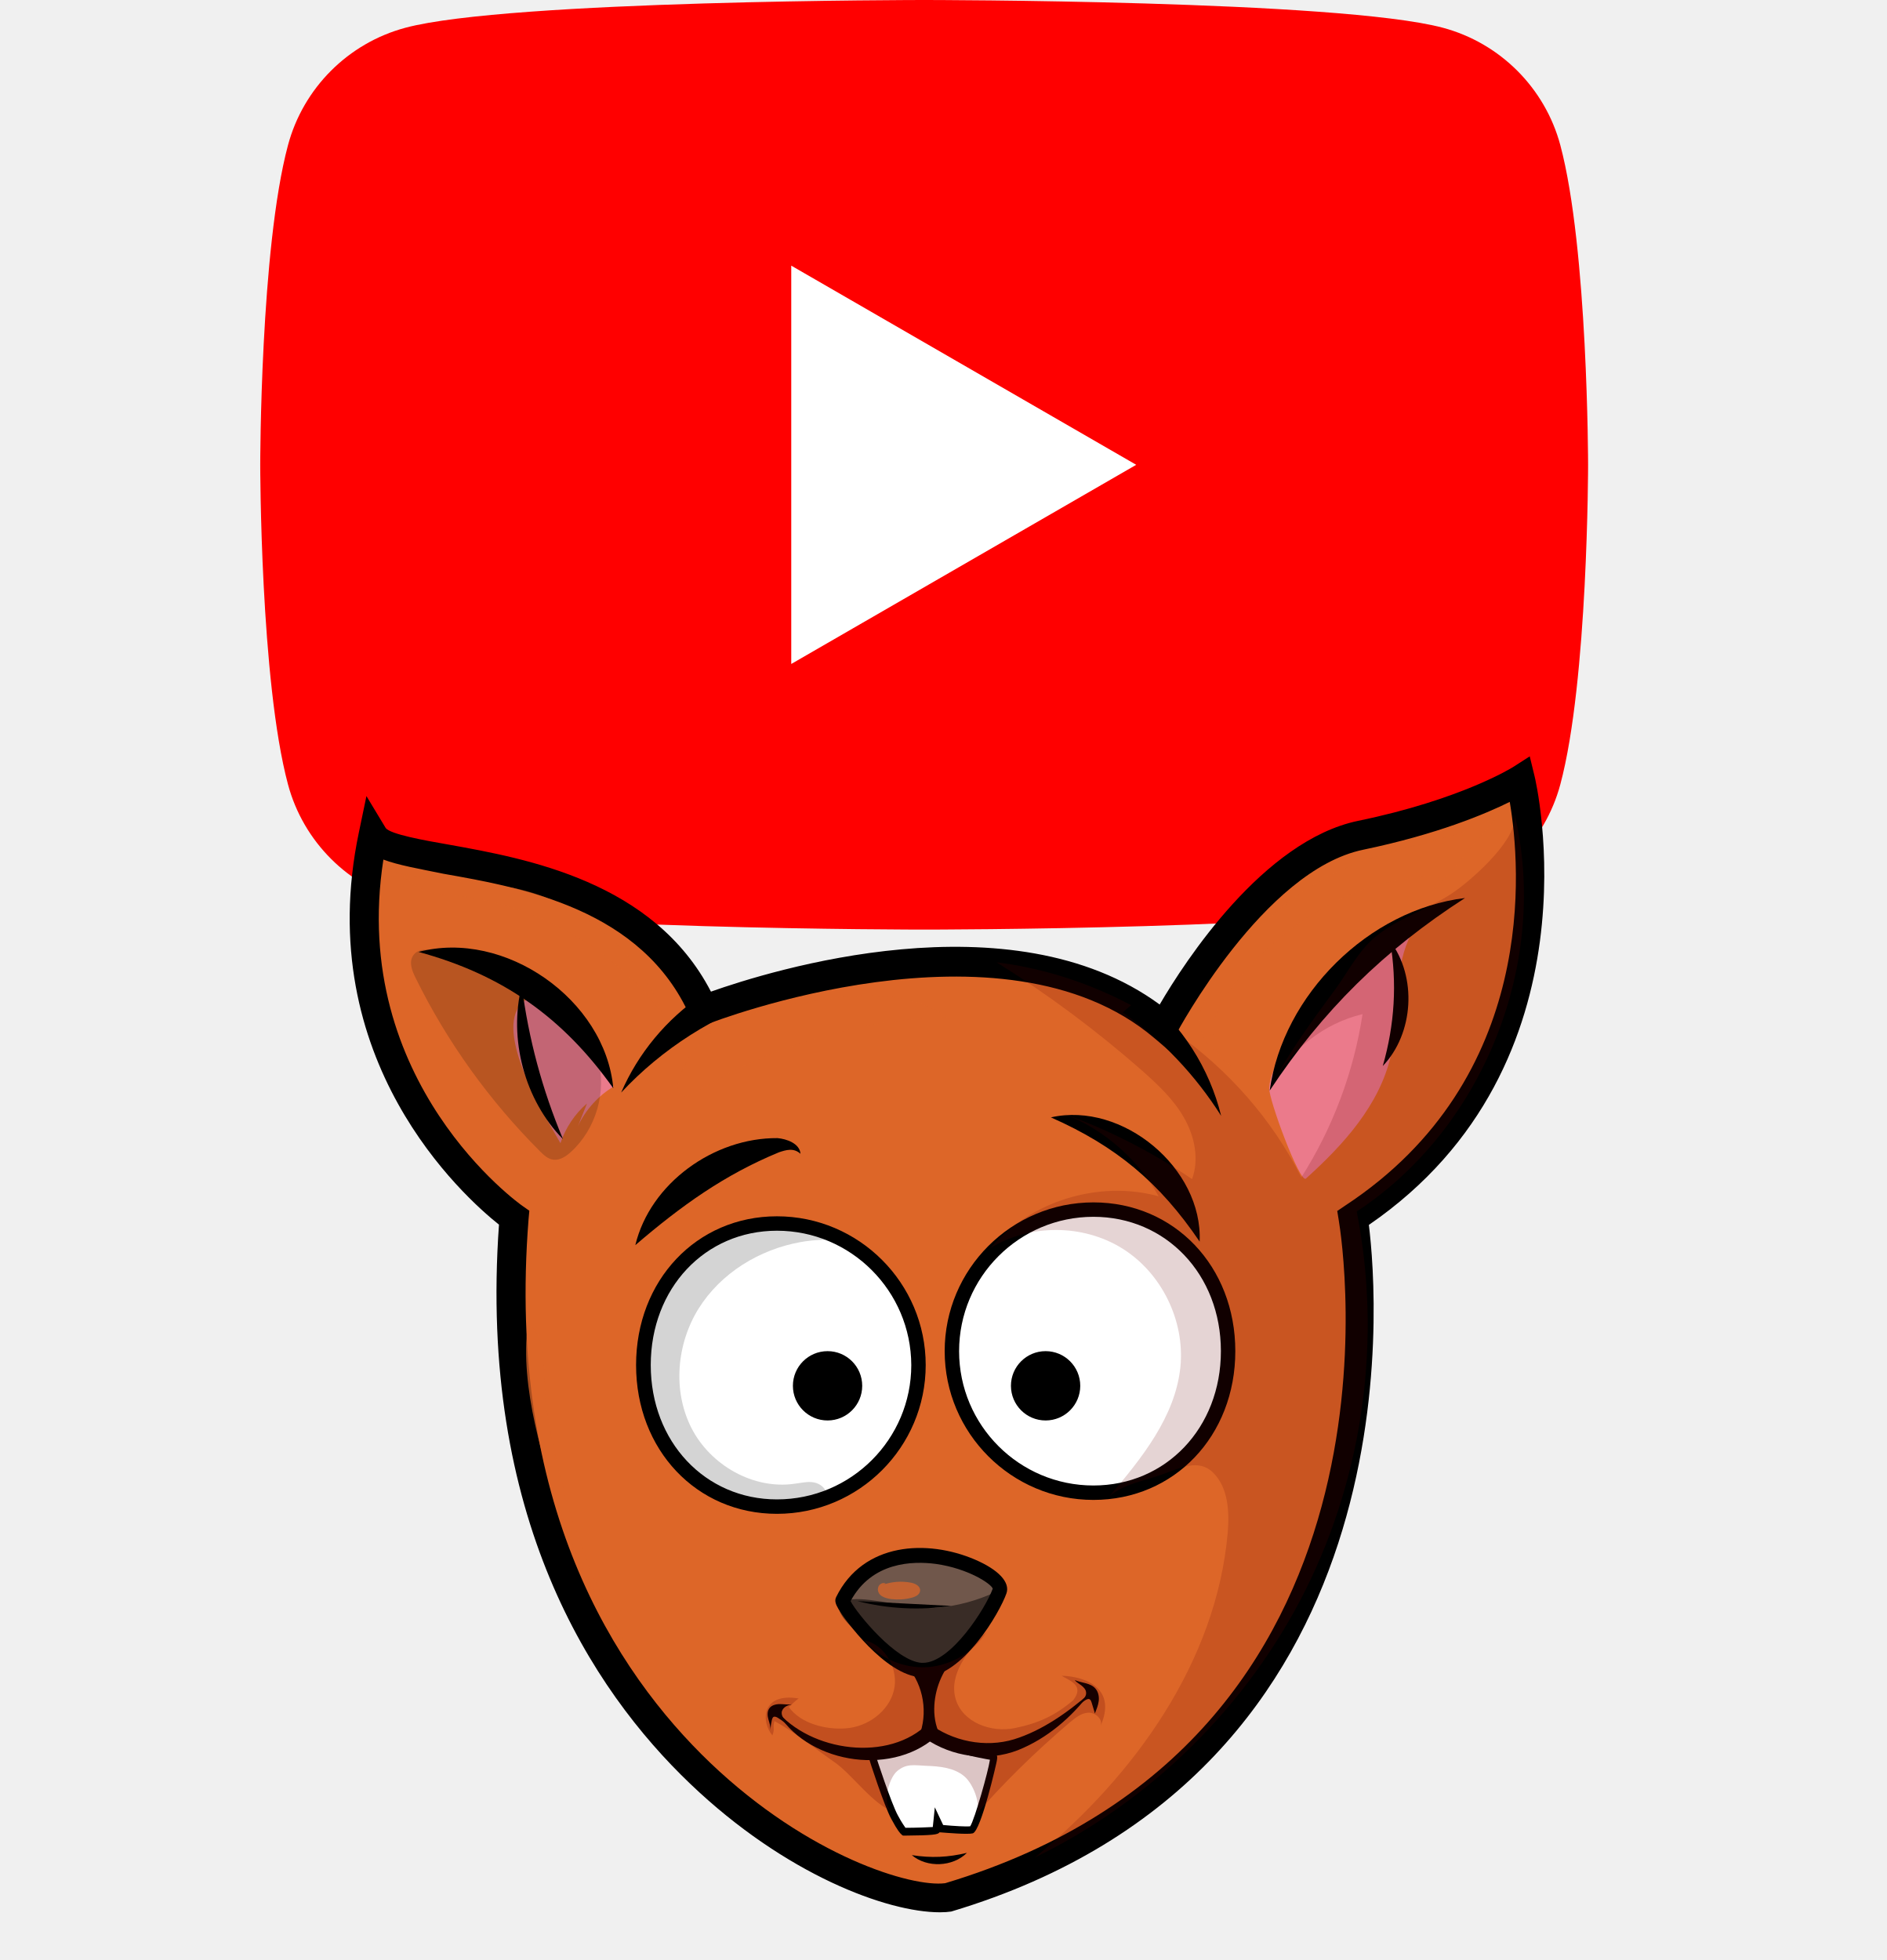
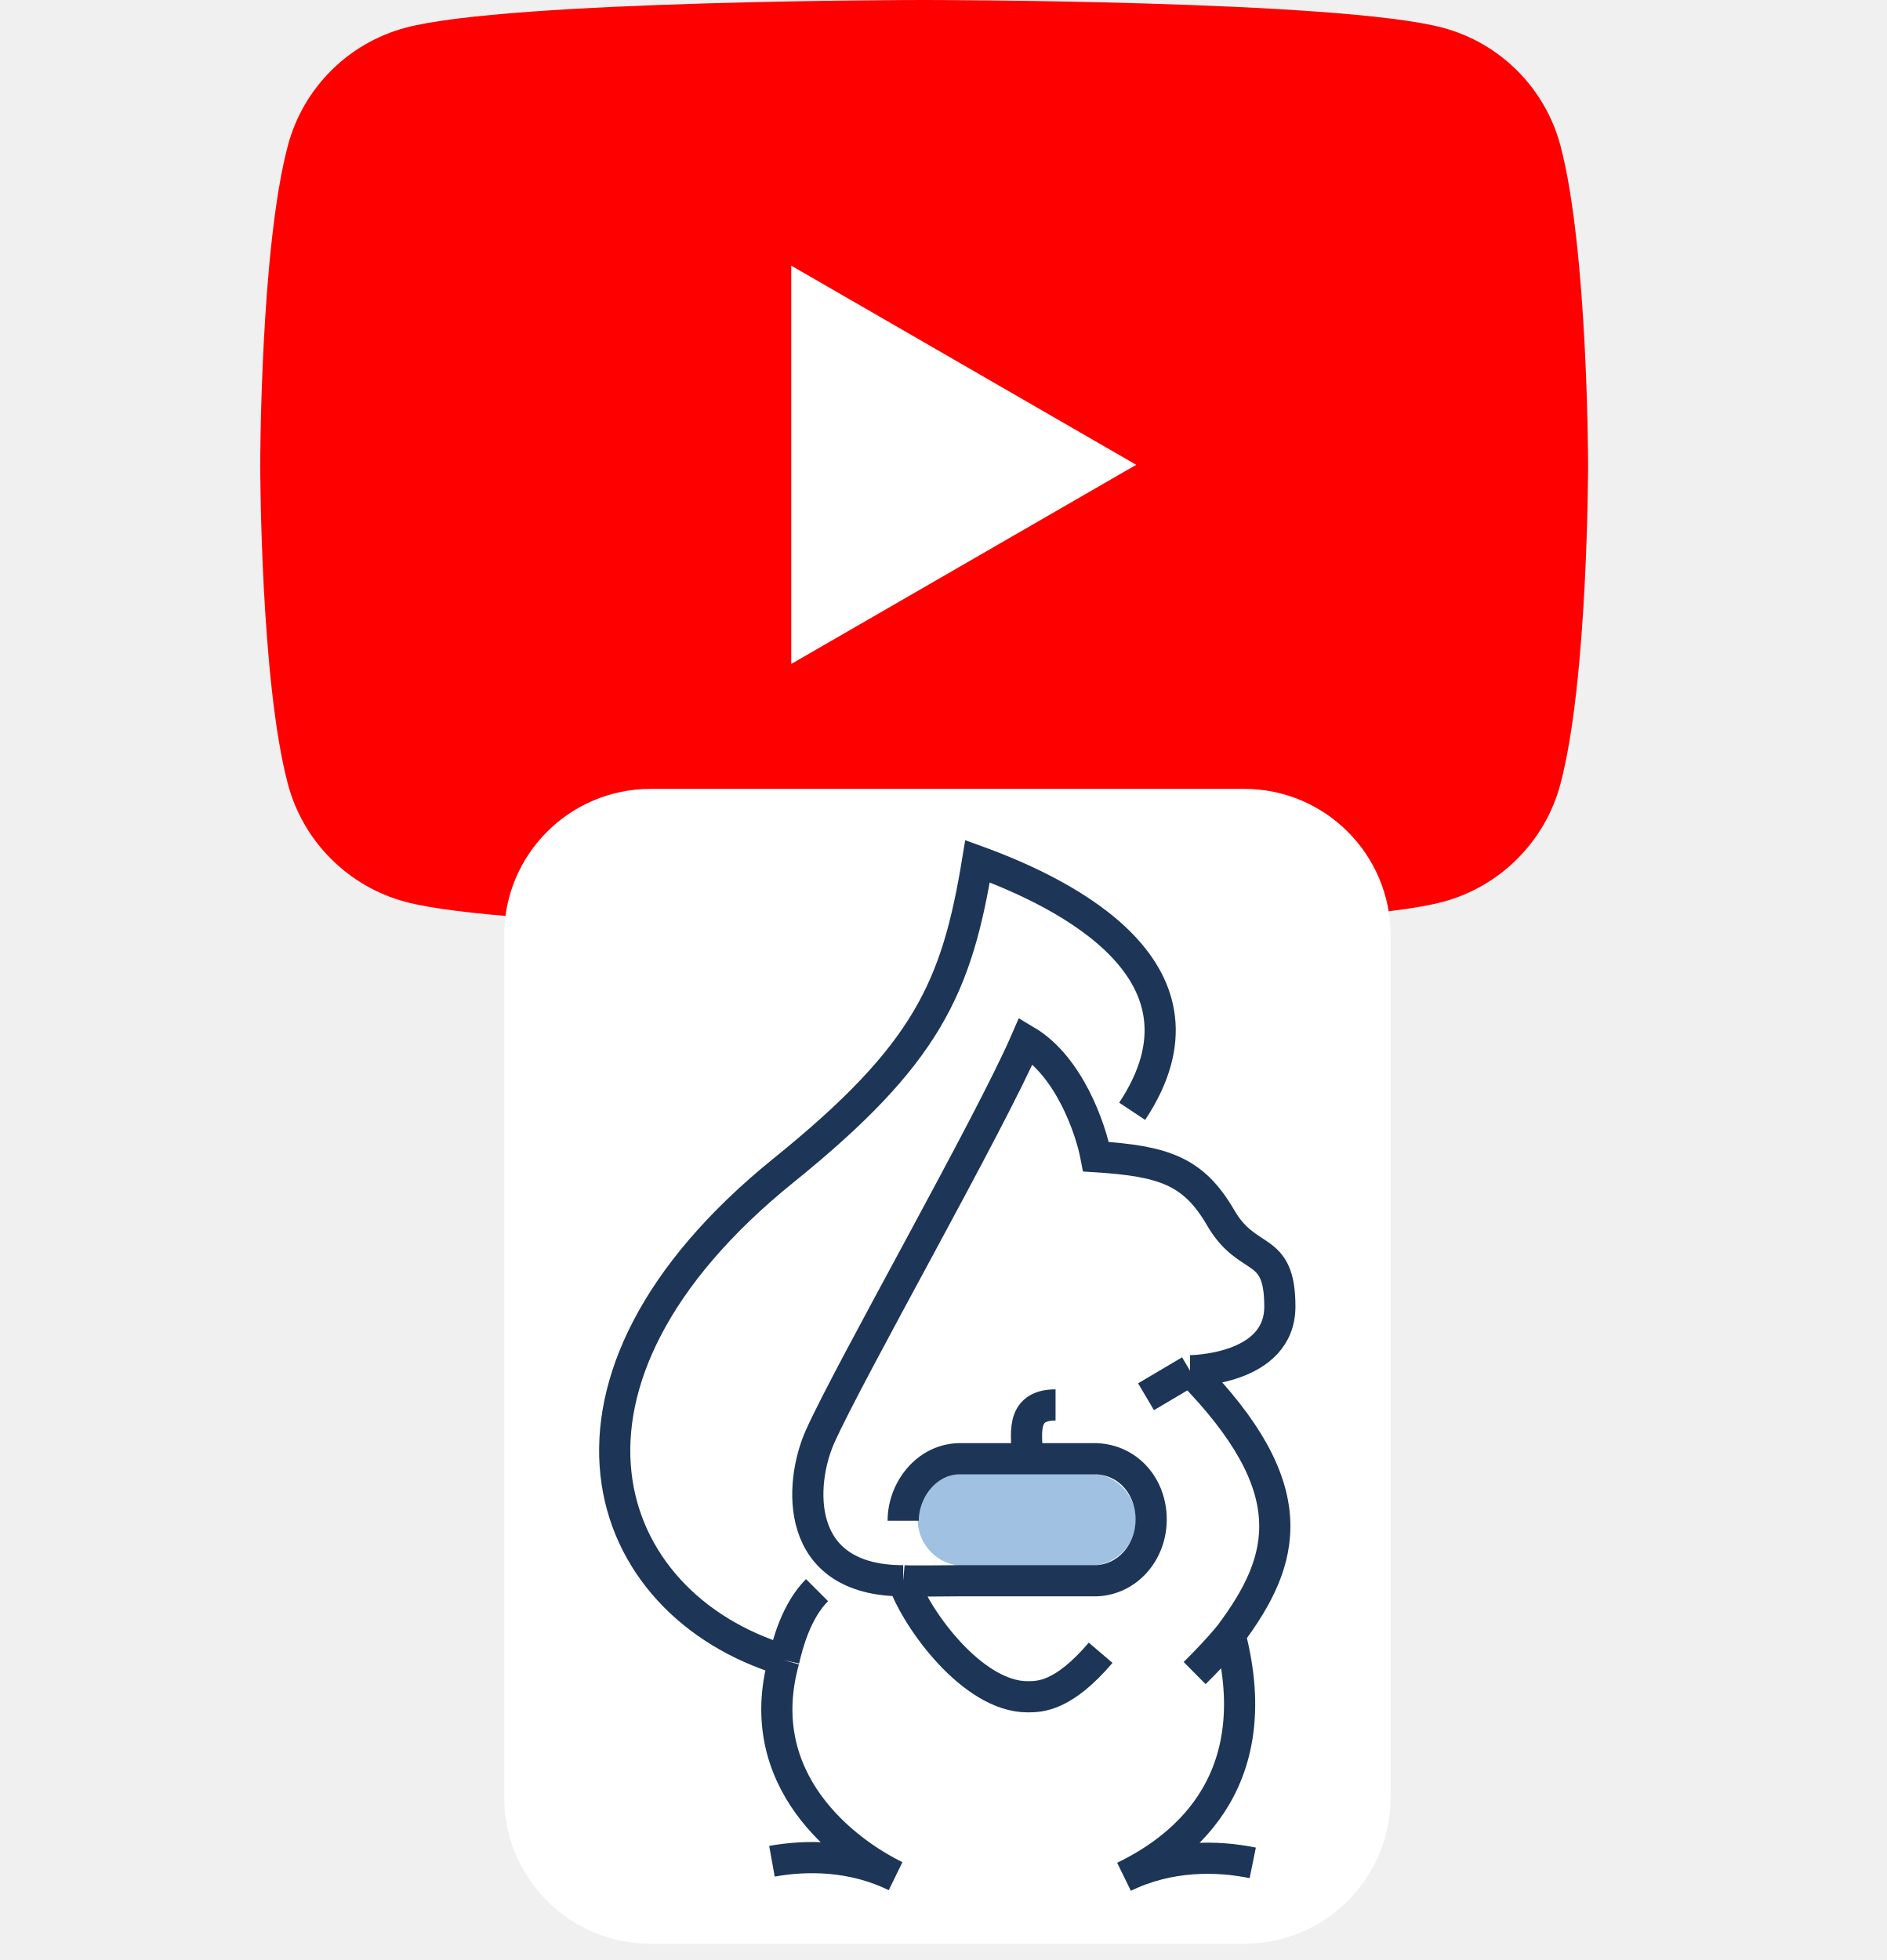
<svg xmlns="http://www.w3.org/2000/svg" width="232" height="241" viewBox="0 0 232 241" fill="none">
  <path d="M191.865 17.849C189.983 10.82 184.459 5.296 177.429 3.414C164.701 1.02193e-06 113.639 0 113.639 0C113.639 0 62.578 1.02193e-06 49.849 3.414C42.82 5.296 37.295 10.82 35.414 17.849C32 30.578 32 57.15 32 57.15C32 57.15 32 83.723 35.414 96.452C37.295 103.481 42.82 109.005 49.849 110.887C62.578 114.301 113.639 114.301 113.639 114.301C113.639 114.301 164.701 114.301 177.429 110.887C184.459 109.005 189.983 103.481 191.865 96.452C195.279 83.723 195.279 57.15 195.279 57.15C195.279 57.15 195.265 30.578 191.865 17.849Z" fill="#FF0000" />
  <path d="M97.296 81.641L139.715 57.152L97.296 32.663V81.641Z" fill="white" />
-   <path d="M63.223 149.742C63.223 149.742 39.491 133.317 45.867 102.706C48.605 107.279 77.375 103.608 86.52 124.171C86.52 124.171 123.502 109.55 143.128 126.224C143.128 126.224 154.077 105.444 167.327 102.706C180.577 99.969 186.953 95.862 186.953 95.862C186.953 95.862 195.631 130.579 166.394 149.742C166.394 149.742 177.467 215.038 116.441 233.299C105.68 234.699 58.216 213.234 63.223 149.742Z" fill="#DD6628" />
-   <path d="M115.571 235.134C109.101 235.134 96.597 230.53 84.903 219.362C72.71 207.728 58.807 186.418 61.357 150.582C57.096 147.191 38.247 130.392 44.126 102.364L45.059 97.884L47.423 101.804C47.983 102.581 52.151 103.328 55.199 103.857C64.716 105.568 80.393 108.368 87.422 121.931C94.638 119.38 124.28 110.079 142.6 123.517C145.71 118.198 155.352 103.359 166.985 100.933C179.675 98.32 185.958 94.369 186.02 94.338L188.104 93L188.695 95.426C188.788 95.769 197.155 130.828 168.322 150.613C169.442 159.603 174.263 217.9 116.97 235.041C116.566 235.103 116.099 235.134 115.571 235.134ZM47.143 105.692C42.882 133.13 64.001 148.124 64.25 148.28L65.09 148.871L64.996 149.897C62.228 184.894 75.634 205.581 87.36 216.78C99.428 228.29 112.118 232.086 116.224 231.557C174.699 214.012 165.056 152.666 164.621 150.053L164.434 148.902L165.399 148.248C189.255 132.57 186.984 106.501 185.647 98.6C182.692 100.062 176.751 102.581 167.638 104.479C155.383 106.999 144.777 126.877 144.652 127.095L143.626 129.055L141.915 127.624C123.315 111.821 87.484 125.726 87.111 125.882L85.525 126.504L84.84 124.948C78.993 111.789 64.25 109.145 54.514 107.434C51.466 106.812 48.947 106.377 47.143 105.692Z" fill="black" />
-   <path d="M68.915 140.565C69.537 138.698 70.657 136.987 72.181 135.681C71.808 136.614 71.435 137.547 71.062 138.481C71.995 136.459 73.581 134.716 75.509 133.565C74.701 134.032 68.107 119.318 64.157 123.362C60.642 126.908 67.08 137.33 68.915 140.565Z" fill="#EB7A8B" />
-   <path d="M172.957 114.496C172.864 114.433 172.77 114.34 172.677 114.278C168.167 117.513 164.123 121.402 160.733 125.881C158.96 128.214 156.285 130.672 156.068 133.783C155.974 135.12 159.831 145.542 160.578 144.92C165.212 140.751 169.629 135.867 171.028 129.801C171.93 125.881 171.557 121.775 172.428 117.855C172.677 116.798 173.05 115.771 173.548 114.776C173.33 114.651 173.143 114.558 172.957 114.496Z" fill="#EB7A8B" />
-   <path d="M107.235 216.034C107.266 216.189 109.132 221.944 109.972 223.468C110.812 224.993 111.092 225.211 111.092 225.211C111.092 225.211 115.042 225.179 115.042 225.024C115.042 224.868 115.166 223.842 115.166 223.842L115.633 224.837C115.633 224.837 118.899 225.148 119.459 224.993C120.018 224.837 122.351 216.189 122.133 216.065C121.916 215.94 118.868 215.567 117.592 214.82C116.317 214.074 115.042 213.514 114.638 213.389C114.233 213.296 112.865 214.105 112.865 214.105C112.865 214.105 109.226 215.66 109.07 215.536" fill="white" />
-   <path d="M110.967 225.677L110.843 225.553C110.719 225.46 110.376 225.117 109.599 223.655C108.728 222.069 106.862 216.314 106.831 216.127L107.701 215.909C107.764 216.127 109.599 221.758 110.407 223.22C110.905 224.153 111.216 224.557 111.341 224.744C112.678 224.744 114.109 224.682 114.7 224.651C114.731 224.277 114.793 223.78 114.793 223.78L114.949 222.224L115.975 224.402C117.312 224.526 118.837 224.62 119.303 224.557C119.863 223.686 121.511 217.838 121.729 216.376C121.574 216.345 121.387 216.314 121.2 216.283C120.081 216.065 118.339 215.754 117.406 215.163C116.162 214.416 114.917 213.887 114.575 213.794C114.42 213.794 113.736 214.105 113.145 214.447C109.226 216.127 109.07 216.034 108.852 215.847L109.132 215.474V215.038C109.412 215.007 111.216 214.292 112.771 213.638C113.425 213.265 114.358 212.798 114.824 212.923C115.291 213.047 116.597 213.607 117.872 214.385C118.681 214.883 120.361 215.194 121.356 215.38C122.071 215.505 122.289 215.567 122.413 215.66C122.693 215.847 122.631 216.189 122.569 216.531C122.569 216.625 120.641 225.148 119.614 225.428C118.992 225.584 116.41 225.366 115.633 225.304H115.508C115.384 225.584 114.7 225.677 111.123 225.708L110.967 225.677Z" fill="black" />
-   <path d="M51.466 117.047C62.041 114.247 74.421 122.895 75.416 133.814C69.226 125.104 61.793 119.847 51.466 117.047Z" fill="black" />
-   <path d="M156.13 134.094C157.747 122.304 168.322 111.851 180.142 110.42C170.157 116.86 162.693 124.201 156.13 134.094Z" fill="black" />
-   <path d="M129.225 137.392C138.027 135.401 147.918 143.644 147.514 152.666C142.6 145.418 137.25 140.938 129.225 137.392Z" fill="black" />
-   <path d="M78.122 153.101C79.957 145.48 87.795 139.88 95.602 139.942C96.722 140.036 98.339 140.596 98.433 141.871C97.593 141.093 96.629 141.405 95.789 141.684C89.07 144.453 83.783 148.248 78.122 153.101Z" fill="black" />
-   <path d="M64.156 121.184C64.996 127.748 66.676 133.97 69.226 140.067C64.499 135.245 62.508 127.748 64.156 121.184Z" fill="black" />
-   <path d="M170.935 115.709C174.263 120.126 173.859 127.064 170.033 131.077C171.495 125.975 171.806 120.904 170.935 115.709Z" fill="black" />
-   <path d="M112.927 167.847C112.927 177.459 105.12 185.268 95.509 185.268C85.898 185.268 79.086 177.459 79.086 167.847C79.086 158.234 85.898 150.426 95.509 150.426C105.151 150.426 112.927 158.234 112.927 167.847Z" fill="white" />
-   <path d="M95.54 186.139C85.649 186.139 78.215 178.268 78.215 167.847C78.215 157.426 85.649 149.555 95.54 149.555C105.617 149.555 113.829 157.768 113.829 167.847C113.829 177.926 105.617 186.139 95.54 186.139ZM95.54 151.328C86.675 151.328 80.019 158.421 80.019 167.847C80.019 177.273 86.707 184.365 95.54 184.365C104.653 184.365 112.056 176.962 112.056 167.847C112.025 158.732 104.622 151.328 95.54 151.328Z" fill="black" />
-   <path d="M150.998 166.136C150.998 175.749 144.062 183.557 134.451 183.557C124.84 183.557 117.033 175.749 117.033 166.136C117.033 156.524 124.84 148.715 134.451 148.715C144.062 148.715 150.998 156.524 150.998 166.136Z" fill="white" />
-   <path d="M134.451 184.428C124.373 184.428 116.162 176.215 116.162 166.136C116.162 156.057 124.373 147.844 134.451 147.844C144.404 147.844 151.9 155.715 151.9 166.136C151.9 176.557 144.404 184.428 134.451 184.428ZM134.451 149.617C125.337 149.617 117.935 157.021 117.935 166.136C117.935 175.251 125.337 182.655 134.451 182.655C143.377 182.655 150.127 175.562 150.127 166.136C150.127 156.71 143.377 149.617 134.451 149.617Z" fill="black" />
-   <path d="M103.627 196.778C103.409 197.245 109.101 205.115 113.3 205.333C117.468 205.55 122.009 198.147 122.942 195.627C123.875 193.107 108.666 186.637 103.627 196.778Z" fill="#70574B" />
-   <path d="M113.487 206.234C113.393 206.234 113.331 206.234 113.238 206.234C108.821 205.986 103.845 199.111 103.098 197.835C102.818 197.337 102.569 196.871 102.818 196.373C106.146 189.623 114.016 189.249 119.894 191.769C122.787 193.013 124.249 194.569 123.751 195.938C122.973 198.177 118.401 206.234 113.487 206.234ZM104.591 196.871C105.4 198.426 110.19 204.275 113.331 204.461C113.393 204.461 113.425 204.461 113.487 204.461C116.939 204.461 121.2 197.742 122.071 195.346C121.947 194.786 119.085 192.858 115.073 192.298C112.243 191.925 107.204 192.018 104.591 196.871Z" fill="black" />
-   <path d="M95.415 210.248C99.646 215.411 109.35 216.749 114.171 211.865C117.095 214.105 121.138 214.945 124.715 213.856C128.105 212.798 131.216 210.621 134.015 208.194C131.744 211.15 128.821 213.732 125.182 215.194C121.418 216.656 117.095 216.034 113.767 213.763L114.98 213.638C109.288 218.553 98.961 216.687 95.415 210.248Z" fill="black" />
-   <path d="M111.932 205.364C113.767 207.821 114.109 211.305 112.771 214.043C113.176 213.545 113.829 213.234 114.451 213.234C115.073 213.234 115.726 213.545 116.13 214.074C115.291 213.141 114.949 211.803 114.886 210.559C114.793 208.195 115.633 205.83 117.157 204.057C116.224 204.555 115.104 205.457 114.047 205.364" fill="black" />
-   <path d="M132.149 209.905C132.367 209.563 132.709 209.345 133.02 209.096C133.331 208.848 133.611 208.474 133.548 208.07C133.517 207.728 133.237 207.448 132.958 207.23C132.678 207.012 132.367 206.857 132.149 206.577C133.02 206.95 134.139 206.919 134.73 207.665C135.073 208.07 135.166 208.661 135.104 209.159C135.041 209.688 134.824 210.185 134.637 210.683C134.513 210.247 134.357 209.781 134.233 209.345C134.171 209.19 134.139 209.034 133.984 208.941C133.797 208.848 133.58 208.972 133.393 209.096C132.46 209.719 131.527 210.341 130.594 210.963" fill="black" />
-   <path d="M96.846 211.803C96.629 211.616 96.442 211.398 96.286 211.18C96.131 210.932 96.069 210.621 96.162 210.372C96.255 210.123 96.442 209.936 96.66 209.812C96.877 209.687 97.126 209.625 97.375 209.563C96.877 209.625 96.38 209.532 95.882 209.532C95.384 209.532 94.825 209.687 94.576 210.092C94.327 210.465 94.358 210.963 94.482 211.398C94.607 211.834 94.762 212.269 94.731 212.705C94.762 212.269 94.825 211.865 94.918 211.46C94.949 211.336 95.011 211.18 95.104 211.118C95.26 211.025 95.478 211.118 95.633 211.212C96.317 211.616 96.908 212.145 97.406 212.767" fill="black" />
-   <path d="M105.431 196.871C109.195 197.835 113.145 198.022 116.97 197.462Z" fill="black" />
-   <path d="M112.118 228.104C114.513 228.477 116.566 228.384 118.899 227.824C117.157 229.566 113.984 229.69 112.118 228.104Z" fill="black" />
-   <path d="M128.572 174.659C130.925 174.659 132.833 172.751 132.833 170.398C132.833 168.044 130.925 166.136 128.572 166.136C126.219 166.136 124.311 168.044 124.311 170.398C124.311 172.751 126.219 174.659 128.572 174.659Z" fill="black" />
-   <path d="M101.761 174.659C104.114 174.659 106.022 172.751 106.022 170.398C106.022 168.044 104.114 166.136 101.761 166.136C99.407 166.136 97.499 168.044 97.499 170.398C97.499 172.751 99.407 174.659 101.761 174.659Z" fill="black" />
-   <path opacity="0.49" d="M122.6 195.658C121.014 198.986 118.992 202.066 116.535 204.804C115.819 205.612 114.98 206.421 113.922 206.452C112.958 206.483 112.118 205.923 111.372 205.301C109.381 203.684 99.272 197.244 104.84 196.653C107.142 196.404 112.678 197.929 115.042 197.711C117.655 197.493 120.236 196.809 122.6 195.658Z" fill="black" />
-   <path opacity="0.17" d="M156.41 133.379C158.649 129.086 162.817 125.819 167.545 124.699C166.456 131.823 163.874 138.698 160.018 144.764C152.864 130.517 138.338 120.282 122.538 118.322C128.821 122.242 134.793 126.69 140.36 131.574C142.32 133.316 144.279 135.121 145.586 137.423C146.892 139.694 147.483 142.525 146.581 144.982C141.387 141.467 135.757 138.636 129.816 136.583C135.135 138.356 139.738 142.182 142.475 147.097C135.104 145.075 126.706 147.689 121.76 153.475C126.612 150.488 133.144 150.488 137.996 153.506C142.848 156.523 145.71 162.403 145.15 168.064C144.528 174.193 140.391 179.295 136.41 183.992C138.214 182.437 140.609 182.125 142.848 181.317C145.088 180.508 147.358 179.357 149.1 181.006C151.029 182.841 151.184 185.827 150.966 188.472C149.567 204.306 139.551 218.305 127.266 228.384C141.573 221.446 153.486 209.656 160.577 195.409C167.669 181.161 169.909 164.58 166.829 148.964C182.474 138.698 190.592 118.167 186.207 99.968C186.922 102.924 181.261 107.87 179.271 109.332C176.129 111.696 172.117 112.692 169.1 115.211C167.047 116.922 165.834 119.38 164.279 121.526C161.448 125.384 158.649 129.148 156.41 133.379Z" fill="#660000" />
-   <path opacity="0.23" d="M104 212.518C106.675 212.332 109.257 210.465 109.91 207.883C110.563 205.301 108.883 202.221 106.271 201.692C108.168 203.932 111.154 205.177 114.078 204.99C117.001 204.772 119.77 203.123 121.325 200.635C119.054 202.906 116.597 205.892 117.53 208.972C118.401 211.803 121.885 213.078 124.777 212.487C127.67 211.896 129.723 210.963 131.962 209.065C133.393 207.23 131.558 206.67 130.531 206.048C133.735 206.141 137.312 207.759 135.321 212.238C135.664 211.429 134.73 210.558 133.828 210.589C132.958 210.621 132.211 211.243 131.527 211.803C127.297 215.411 123.44 219.175 119.645 223.531C120.983 222.597 119.801 219.424 118.557 218.398C117.281 217.34 115.54 217.184 113.891 217.122C112.398 217.06 111.465 216.811 110.314 217.775C109.163 218.771 108.386 222.286 109.816 222.722C107.484 222.006 104.778 218.211 102.756 216.78C100.299 215.069 97.842 213.047 95.229 211.616C94.98 212.518 95.322 212.425 94.98 213.389C93.518 211.647 93.674 208.07 98.215 208.847C97.842 209.065 97.313 209.625 97.002 209.905C98.464 211.927 101.512 212.705 104 212.518Z" fill="#660000" />
-   <path opacity="0.17" d="M98.433 152.728C100.112 152.417 101.854 152.386 103.565 152.479C101.139 151.204 98.464 150.426 95.54 150.426C85.929 150.426 79.117 158.234 79.117 167.847C79.117 177.459 85.929 185.268 95.54 185.268C97.655 185.268 99.677 184.832 101.543 184.148C101.574 184.054 101.636 183.961 101.636 183.868C101.667 183.059 100.89 182.437 100.112 182.281C99.335 182.126 98.526 182.343 97.717 182.437C92.647 183.183 87.36 180.166 85.027 175.593C82.694 171.02 83.192 165.265 85.898 160.91C88.635 156.524 93.394 153.63 98.433 152.728Z" fill="black" />
-   <path opacity="0.17" d="M54.11 117.109C52.959 116.736 51.466 116.487 50.813 117.482C50.253 118.291 50.658 119.349 51.093 120.22C54.981 128.121 60.175 135.338 66.396 141.56C66.862 142.027 67.36 142.493 68.013 142.587C68.822 142.711 69.6 142.182 70.191 141.653C73.301 138.823 74.638 134.219 73.519 130.174C71.248 121.962 61.108 119.349 54.11 117.109Z" fill="black" />
-   <path opacity="0.47" d="M168.54 105.506C173.797 103.732 179.52 103.172 184.247 100.279C181.479 103.546 178.68 106.781 175.912 110.047C176.254 109.301 176.627 108.523 176.969 107.776C167.451 107.621 158.494 113.034 152.335 120.282C150.967 121.9 149.66 123.673 149.287 125.757C148.914 127.748 149.567 130.112 151.433 131.139C149.131 129.272 146.768 127.157 147.732 124.046C148.603 121.277 151.029 118.384 152.895 116.207C157.001 111.323 162.475 107.559 168.54 105.506Z" fill="#DD6628" />
-   <path opacity="0.47" d="M81.512 124.7C78.526 116.922 71.403 110.887 63.285 109.208C58.278 108.181 52.959 108.679 48.138 106.968C49.662 107.497 50.844 108.99 52.337 109.55C53.675 110.047 55.105 109.985 56.536 110.172C59.802 110.576 63.006 111.447 66.054 112.723C72.15 115.274 77.562 119.411 81.512 124.7Z" fill="#DD6628" />
-   <path opacity="0.47" d="M102.103 122.771C107.048 121.993 112.429 122.273 116.566 125.104C105.711 125.322 94.918 128.526 85.711 134.25C85.058 134.654 84.125 135.059 83.596 134.499C83.223 134.126 83.316 133.503 83.441 133.006C85.711 124.731 94.793 123.922 102.103 122.771Z" fill="#DD6628" />
-   <path opacity="0.75" d="M80.89 208.692C76.225 201.724 72.057 194.942 69.289 186.978C66.831 179.948 63.877 170.429 64.903 162.9C67.422 163.74 66.831 170.522 67.142 172.762C67.764 177.024 68.698 181.254 69.942 185.361C72.399 193.635 76.1 201.537 80.89 208.692Z" fill="#DD6628" />
-   <path opacity="0.75" d="M108.51 194.88C109.63 194.476 110.843 194.382 111.994 194.6C112.523 194.693 113.145 195.005 113.145 195.533C113.145 196.062 112.585 196.342 112.056 196.467C111.247 196.684 110.407 196.716 109.568 196.622C109.163 196.56 108.759 196.467 108.417 196.249C108.075 196.031 107.857 195.596 107.981 195.191C108.075 194.787 108.572 194.507 108.915 194.725" fill="#DD6628" />
-   <path d="M138.058 124.482C142.88 127.841 147.016 132.228 150.158 137.205C148.727 131.357 145.306 126.006 140.609 122.273" fill="black" />
-   <path d="M86.302 122.366C81.948 125.322 78.464 129.521 76.38 134.343C81.419 128.93 87.888 124.824 94.918 122.522" fill="black" />
+   <rect x="62" y="97" width="109" height="142" rx="18" fill="white" />
+   <svg x="69.3" y="100.5" width="94.3" height="135.0" viewBox="0 0 615 880" fill="none">
+     <rect x="284" y="526" width="175" height="74" rx="37" fill="#A0C1E1" />
+     <path d="M203.265 619.491C186.811 635.945 179.643 662.414 176.705 675.631M176.705 675.631C149.601 772.403 226.21 829.306 266.256 848.863C231.605 831.94 195.139 831.844 167.111 836.896M176.705 675.631C27.811 630.5 -33.688 452.5 176.705 282.651C291.851 189.695 315.312 136 331.976 35C403.476 61 529.976 124 455.976 235.5" stroke="url(#paint0_linear_youtube_sqrl)" stroke-width="25" />
+     <path d="M534.459 655.28C566.539 778.467 490.301 829.412 449.447 849.364C485.81 831.605 524.17 832.377 552.683 838.182M534.459 655.28C579.496 595.061 595.411 538.188 502.379 443.552M534.459 655.28C525.989 665.726 515.309 676.865 506.076 686M502.379 443.552L467.091 464.404M502.379 443.552C502.379 443.552 574.412 443.361 574.412 392.046C574.412 340.731 548.852 358.665 526.964 320.908C505.075 283.15 481.024 275.388 426.991 271.924C422.713 249.469 405.497 199.424 370.851 178.893C341.444 246.795 229.244 443.552 205.639 496.484C188.98 533.841 183.867 611.972 272.352 611.972M371.945 514.128H427.427C453.091 515.223 471.204 536.509 471.204 562.758C471.204 589.006 452.544 610.878 427.427 611.972H316.13C310.488 611.972 277.407 612.426 272.352 611.972M371.945 514.128C371.945 496.484 364.99 470.971 394.539 470.971M371.945 514.128H316.315C290.569 515.223 272.353 539.358 272.353 563.852M272.352 611.972C283.045 643.213 328.326 705.004 371.945 705.004C381.954 705.004 400.559 705.004 430.71 669.716" stroke="url(#paint1_linear_youtube_sqrl)" stroke-width="25" />
+     <defs>
+       <linearGradient id="paint0_linear_youtube_sqrl" x1="447.281" y1="50.636" x2="137.476" y2="848.501" gradientUnits="userSpaceOnUse">
+         <stop stop-color="#1D3557" />
+       </linearGradient>
+       <linearGradient id="paint1_linear_youtube_sqrl" x1="369.914" y1="163.859" x2="587.704" y2="856.08" gradientUnits="userSpaceOnUse">
+         <stop stop-color="#1D3557" />
+       </linearGradient>
+     </defs>
+   </svg>
</svg>
